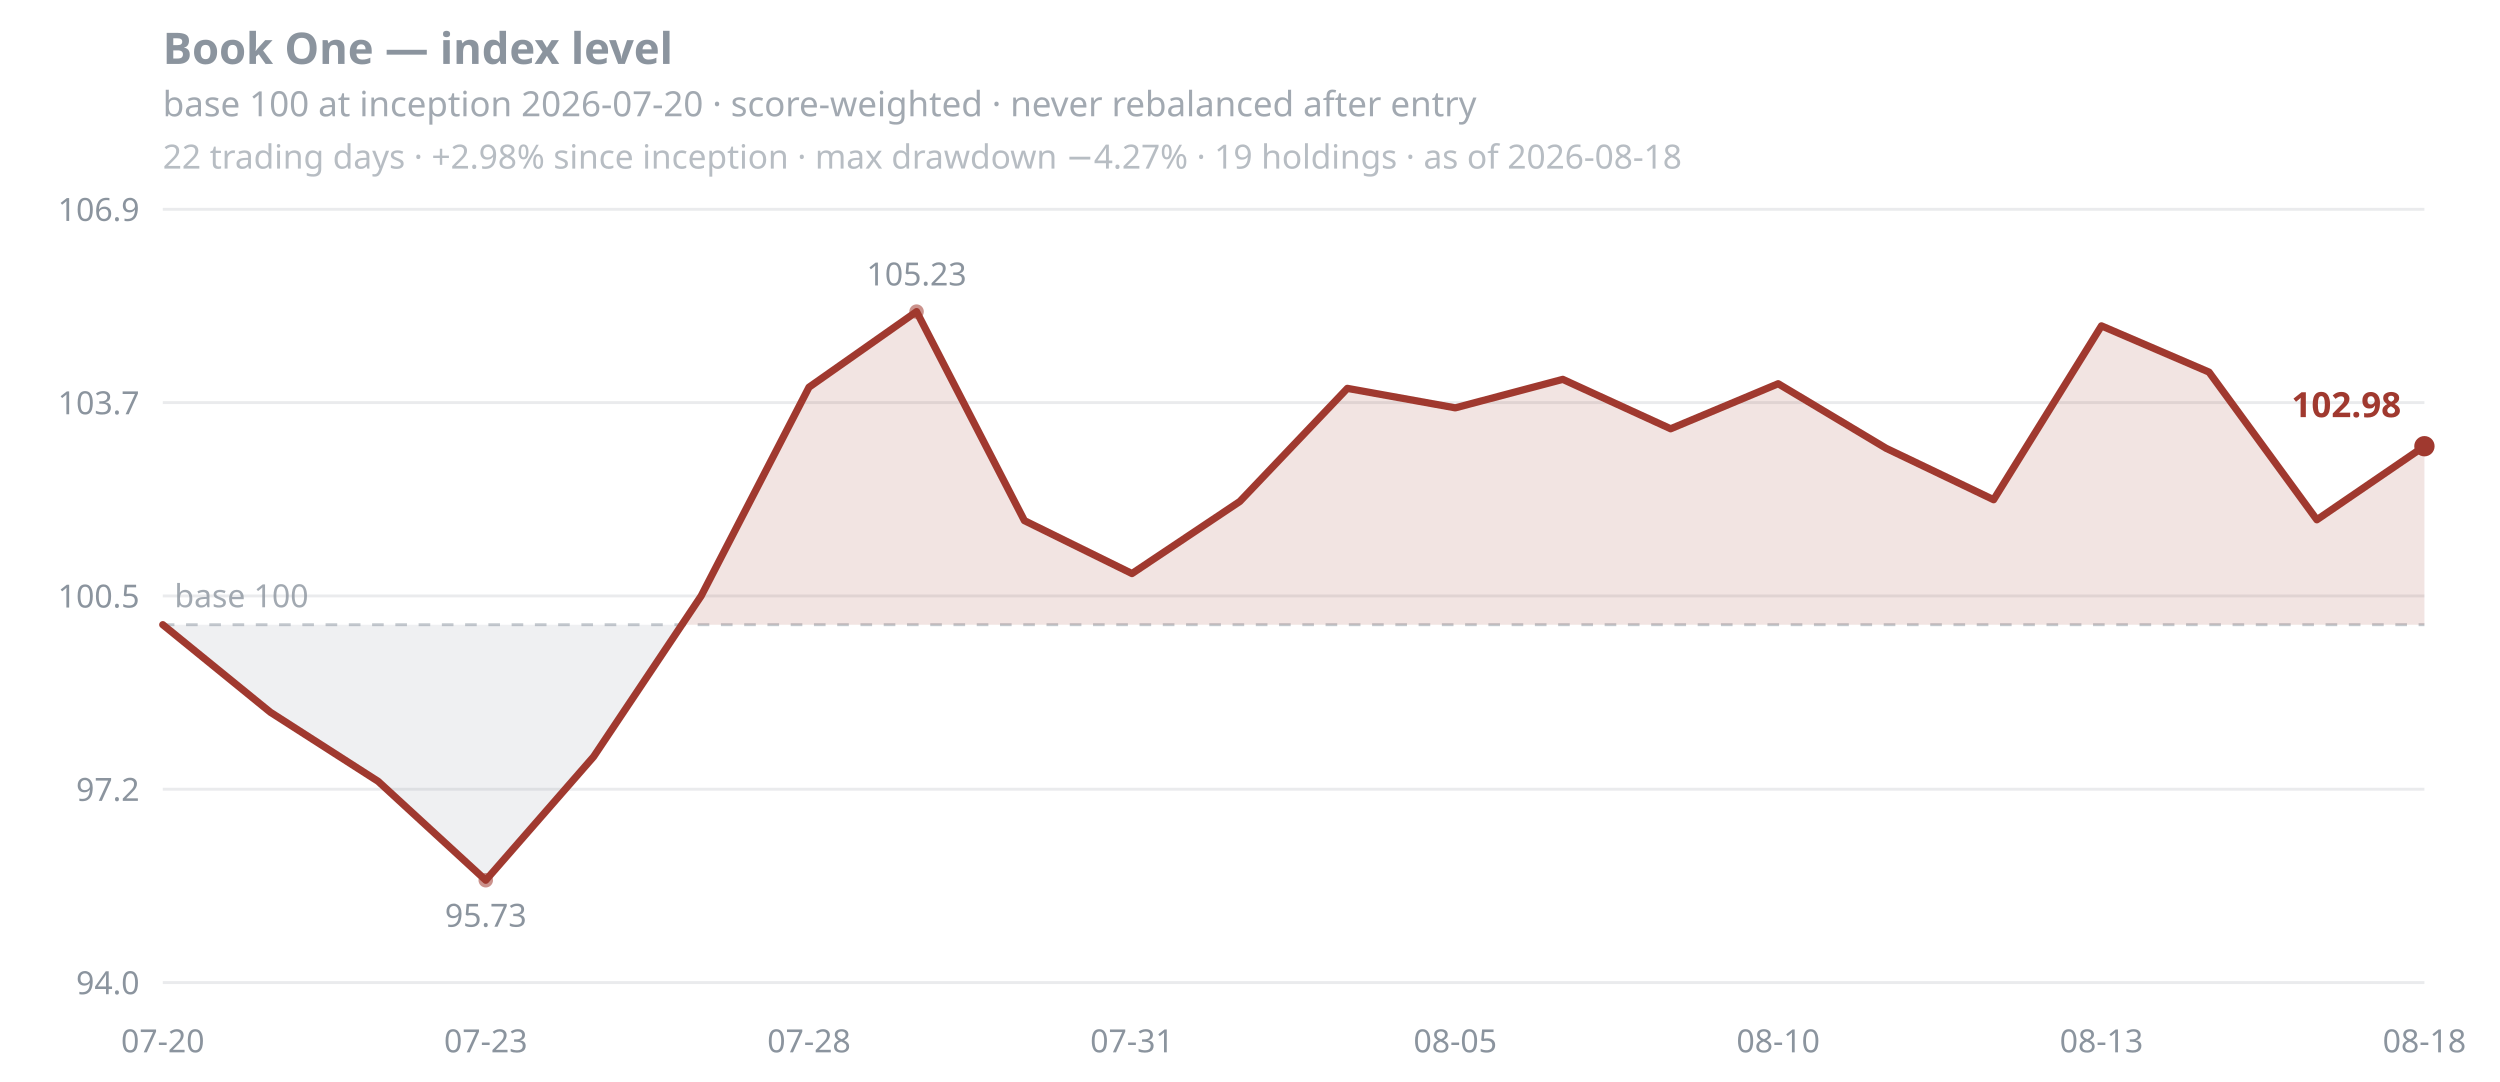
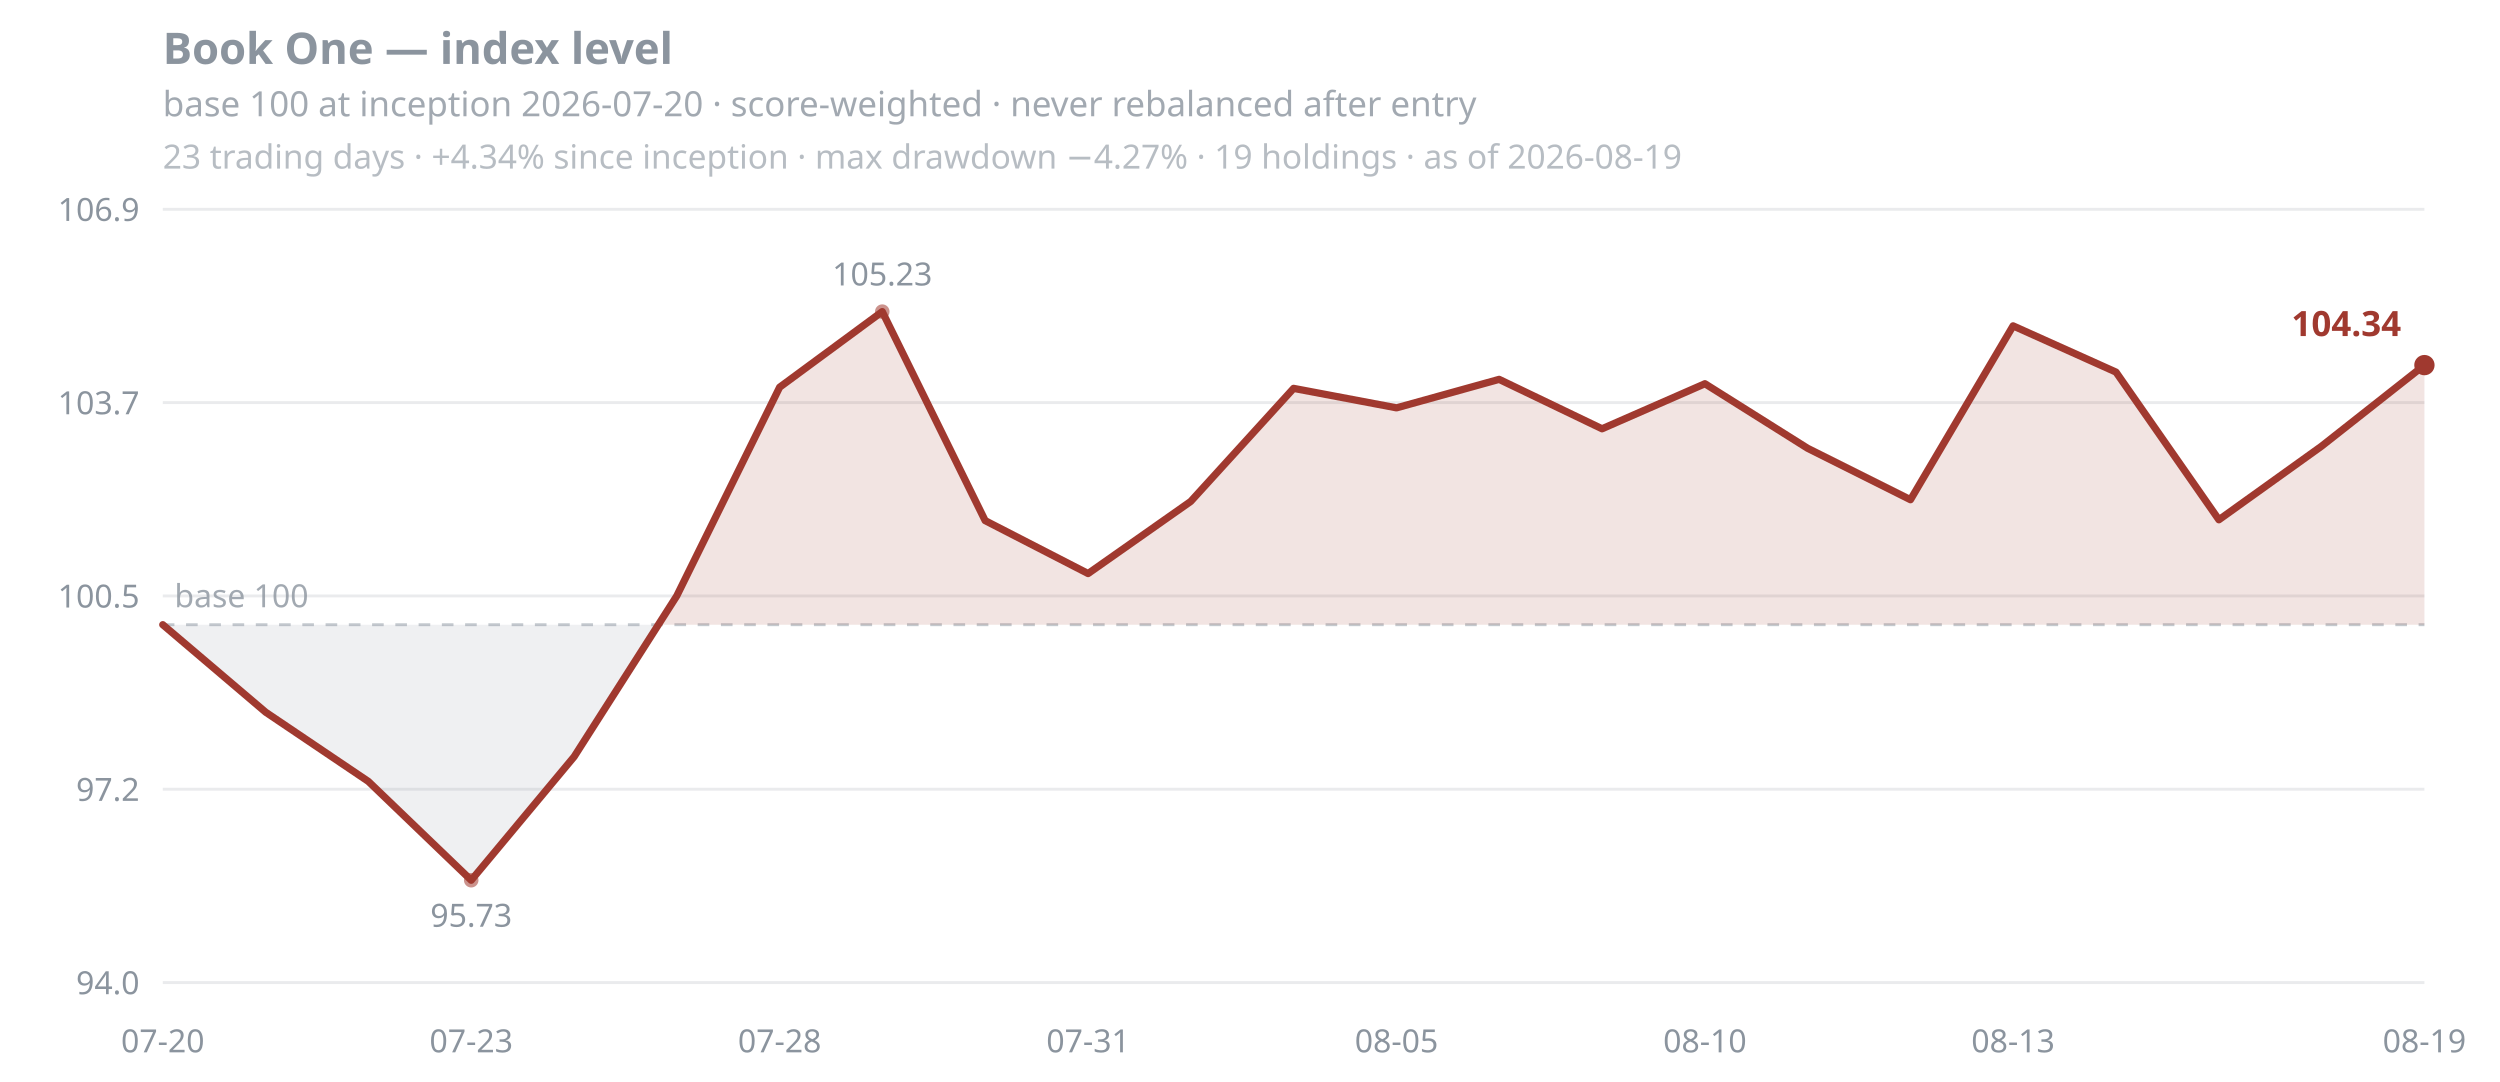
<svg xmlns="http://www.w3.org/2000/svg" viewBox="0 0 860 372" font-family="ui-sans-serif,system-ui,sans-serif">
  <text x="56" y="22" font-size="15" font-weight="600" fill="#8b949e">Book One — index level</text>
  <text x="56" y="40" font-size="12" fill="#8b949e" opacity="0.8">base 100 at inception 2026-07-20 · score-weighted · never rebalanced after entry</text>
-   <text x="56" y="58" font-size="11.5" fill="#8b949e" opacity="0.62">22 trading days · +2.98% since inception · max drawdown −4.27% · 19 holdings · as of 2026-08-18</text>
+   <text x="56" y="58" font-size="11.5" fill="#8b949e" opacity="0.62">23 trading days · +4.34% since inception · max drawdown −4.27% · 19 holdings · as of 2026-08-19</text>
  <line x1="56" y1="338.0" x2="834" y2="338.0" stroke="#8b949e" stroke-opacity="0.18" />
  <text x="48" y="342.0" font-size="11" fill="#8b949e" text-anchor="end">94.0</text>
  <line x1="56" y1="271.5" x2="834" y2="271.5" stroke="#8b949e" stroke-opacity="0.18" />
  <text x="48" y="275.5" font-size="11" fill="#8b949e" text-anchor="end">97.2</text>
  <line x1="56" y1="205.0" x2="834" y2="205.0" stroke="#8b949e" stroke-opacity="0.18" />
  <text x="48" y="209.0" font-size="11" fill="#8b949e" text-anchor="end">100.5</text>
  <line x1="56" y1="138.5" x2="834" y2="138.5" stroke="#8b949e" stroke-opacity="0.18" />
  <text x="48" y="142.5" font-size="11" fill="#8b949e" text-anchor="end">103.7</text>
  <line x1="56" y1="72.0" x2="834" y2="72.0" stroke="#8b949e" stroke-opacity="0.18" />
  <text x="48" y="76.0" font-size="11" fill="#8b949e" text-anchor="end">106.9</text>
  <line x1="56" y1="214.9" x2="834" y2="214.9" stroke="#8b949e" stroke-opacity="0.5" stroke-dasharray="4 4" />
  <text x="60" y="208.9" font-size="11" fill="#8b949e" text-anchor="start" opacity="0.8">base 100</text>
  <text x="56.0" y="362" font-size="11" fill="#8b949e" text-anchor="middle">07-20</text>
-   <text x="167.1" y="362" font-size="11" fill="#8b949e" text-anchor="middle">07-23</text>
-   <text x="278.3" y="362" font-size="11" fill="#8b949e" text-anchor="middle">07-28</text>
-   <text x="389.4" y="362" font-size="11" fill="#8b949e" text-anchor="middle">07-31</text>
-   <text x="500.6" y="362" font-size="11" fill="#8b949e" text-anchor="middle">08-05</text>
-   <text x="611.7" y="362" font-size="11" fill="#8b949e" text-anchor="middle">08-10</text>
-   <text x="722.9" y="362" font-size="11" fill="#8b949e" text-anchor="middle">08-13</text>
-   <text x="834.0" y="362" font-size="11" fill="#8b949e" text-anchor="middle">08-18</text>
+   <text x="162.1" y="362" font-size="11" fill="#8b949e" text-anchor="middle">07-23</text>
+   <text x="268.2" y="362" font-size="11" fill="#8b949e" text-anchor="middle">07-28</text>
+   <text x="374.3" y="362" font-size="11" fill="#8b949e" text-anchor="middle">07-31</text>
+   <text x="480.4" y="362" font-size="11" fill="#8b949e" text-anchor="middle">08-05</text>
+   <text x="586.5" y="362" font-size="11" fill="#8b949e" text-anchor="middle">08-10</text>
+   <text x="692.5" y="362" font-size="11" fill="#8b949e" text-anchor="middle">08-13</text>
+   <text x="834.0" y="362" font-size="11" fill="#8b949e" text-anchor="middle">08-19</text>
  <defs>
    <clipPath id="above">
      <rect x="56" y="72" width="778" height="142.9" />
    </clipPath>
    <clipPath id="below">
      <rect x="56" y="214.9" width="778" height="123.1" />
    </clipPath>
  </defs>
-   <polygon points="56.0,214.9 56.0,214.9 93.0,245.0 130.1,268.8 167.1,302.8 204.2,260.3 241.2,205.0 278.3,133.2 315.3,107.2 352.4,179.1 389.4,197.3 426.5,172.5 463.5,133.6 500.6,140.3 537.6,130.5 574.7,147.5 611.7,132.0 648.8,154.2 685.8,171.9 722.9,112.1 759.9,128.0 797.0,178.8 834.0,153.5 834.0,214.9" fill="#a0392f" fill-opacity="0.14" clip-path="url(#above)" />
-   <polygon points="56.0,214.9 56.0,214.9 93.0,245.0 130.1,268.8 167.1,302.8 204.2,260.3 241.2,205.0 278.3,133.2 315.3,107.2 352.4,179.1 389.4,197.3 426.5,172.5 463.5,133.6 500.6,140.3 537.6,130.5 574.7,147.5 611.7,132.0 648.8,154.2 685.8,171.9 722.9,112.1 759.9,128.0 797.0,178.8 834.0,153.5 834.0,214.9" fill="#8b949e" fill-opacity="0.14" clip-path="url(#below)" />
-   <polyline points="56.0,214.9 93.0,245.0 130.1,268.8 167.1,302.8 204.2,260.3 241.2,205.0 278.3,133.2 315.3,107.2 352.4,179.1 389.4,197.3 426.5,172.5 463.5,133.6 500.6,140.3 537.6,130.5 574.7,147.5 611.7,132.0 648.8,154.2 685.8,171.9 722.9,112.1 759.9,128.0 797.0,178.8 834.0,153.5" fill="none" stroke="#a0392f" stroke-width="2.5" stroke-linejoin="round" stroke-linecap="round" />
-   <circle cx="167.1" cy="302.8" r="2.5" fill="#a0392f" fill-opacity="0.55" />
-   <text x="167.1" y="318.8" font-size="11" fill="#8b949e" text-anchor="middle">95.73</text>
-   <circle cx="315.3" cy="107.2" r="2.5" fill="#a0392f" fill-opacity="0.55" />
-   <text x="315.3" y="98.2" font-size="11" fill="#8b949e" text-anchor="middle">105.23</text>
-   <circle cx="834.0" cy="153.5" r="3.5" fill="#a0392f" />
-   <text x="826.0" y="143.5" font-size="12" font-weight="600" fill="#a0392f" text-anchor="end">102.98</text>
+   <polygon points="56.0,214.9 56.0,214.9 91.4,245.0 126.7,268.8 162.1,302.8 197.5,260.3 232.8,205.0 268.2,133.2 303.5,107.2 338.9,179.1 374.3,197.3 409.6,172.5 445.0,133.6 480.4,140.3 515.7,130.5 551.1,147.5 586.5,132.0 621.8,154.2 657.2,171.9 692.5,112.1 727.9,128.0 763.3,178.8 798.6,153.5 834.0,125.6 834.0,214.9" fill="#a0392f" fill-opacity="0.14" clip-path="url(#above)" />
+   <polygon points="56.0,214.9 56.0,214.9 91.4,245.0 126.7,268.8 162.1,302.8 197.5,260.3 232.8,205.0 268.2,133.2 303.5,107.2 338.9,179.1 374.3,197.3 409.6,172.5 445.0,133.6 480.4,140.3 515.7,130.5 551.1,147.5 586.5,132.0 621.8,154.2 657.2,171.9 692.5,112.1 727.9,128.0 763.3,178.8 798.6,153.5 834.0,125.6 834.0,214.9" fill="#8b949e" fill-opacity="0.14" clip-path="url(#below)" />
+   <polyline points="56.0,214.9 91.4,245.0 126.7,268.8 162.1,302.8 197.5,260.3 232.8,205.0 268.2,133.2 303.5,107.2 338.9,179.1 374.3,197.3 409.6,172.5 445.0,133.6 480.4,140.3 515.7,130.5 551.1,147.5 586.5,132.0 621.8,154.2 657.2,171.9 692.5,112.1 727.9,128.0 763.3,178.8 798.6,153.5 834.0,125.6" fill="none" stroke="#a0392f" stroke-width="2.5" stroke-linejoin="round" stroke-linecap="round" />
+   <circle cx="162.1" cy="302.8" r="2.5" fill="#a0392f" fill-opacity="0.55" />
+   <text x="162.1" y="318.8" font-size="11" fill="#8b949e" text-anchor="middle">95.73</text>
+   <circle cx="303.5" cy="107.2" r="2.5" fill="#a0392f" fill-opacity="0.55" />
+   <text x="303.5" y="98.2" font-size="11" fill="#8b949e" text-anchor="middle">105.23</text>
+   <circle cx="834.0" cy="125.6" r="3.5" fill="#a0392f" />
+   <text x="826.0" y="115.6" font-size="12" font-weight="600" fill="#a0392f" text-anchor="end">104.34</text>
</svg>
